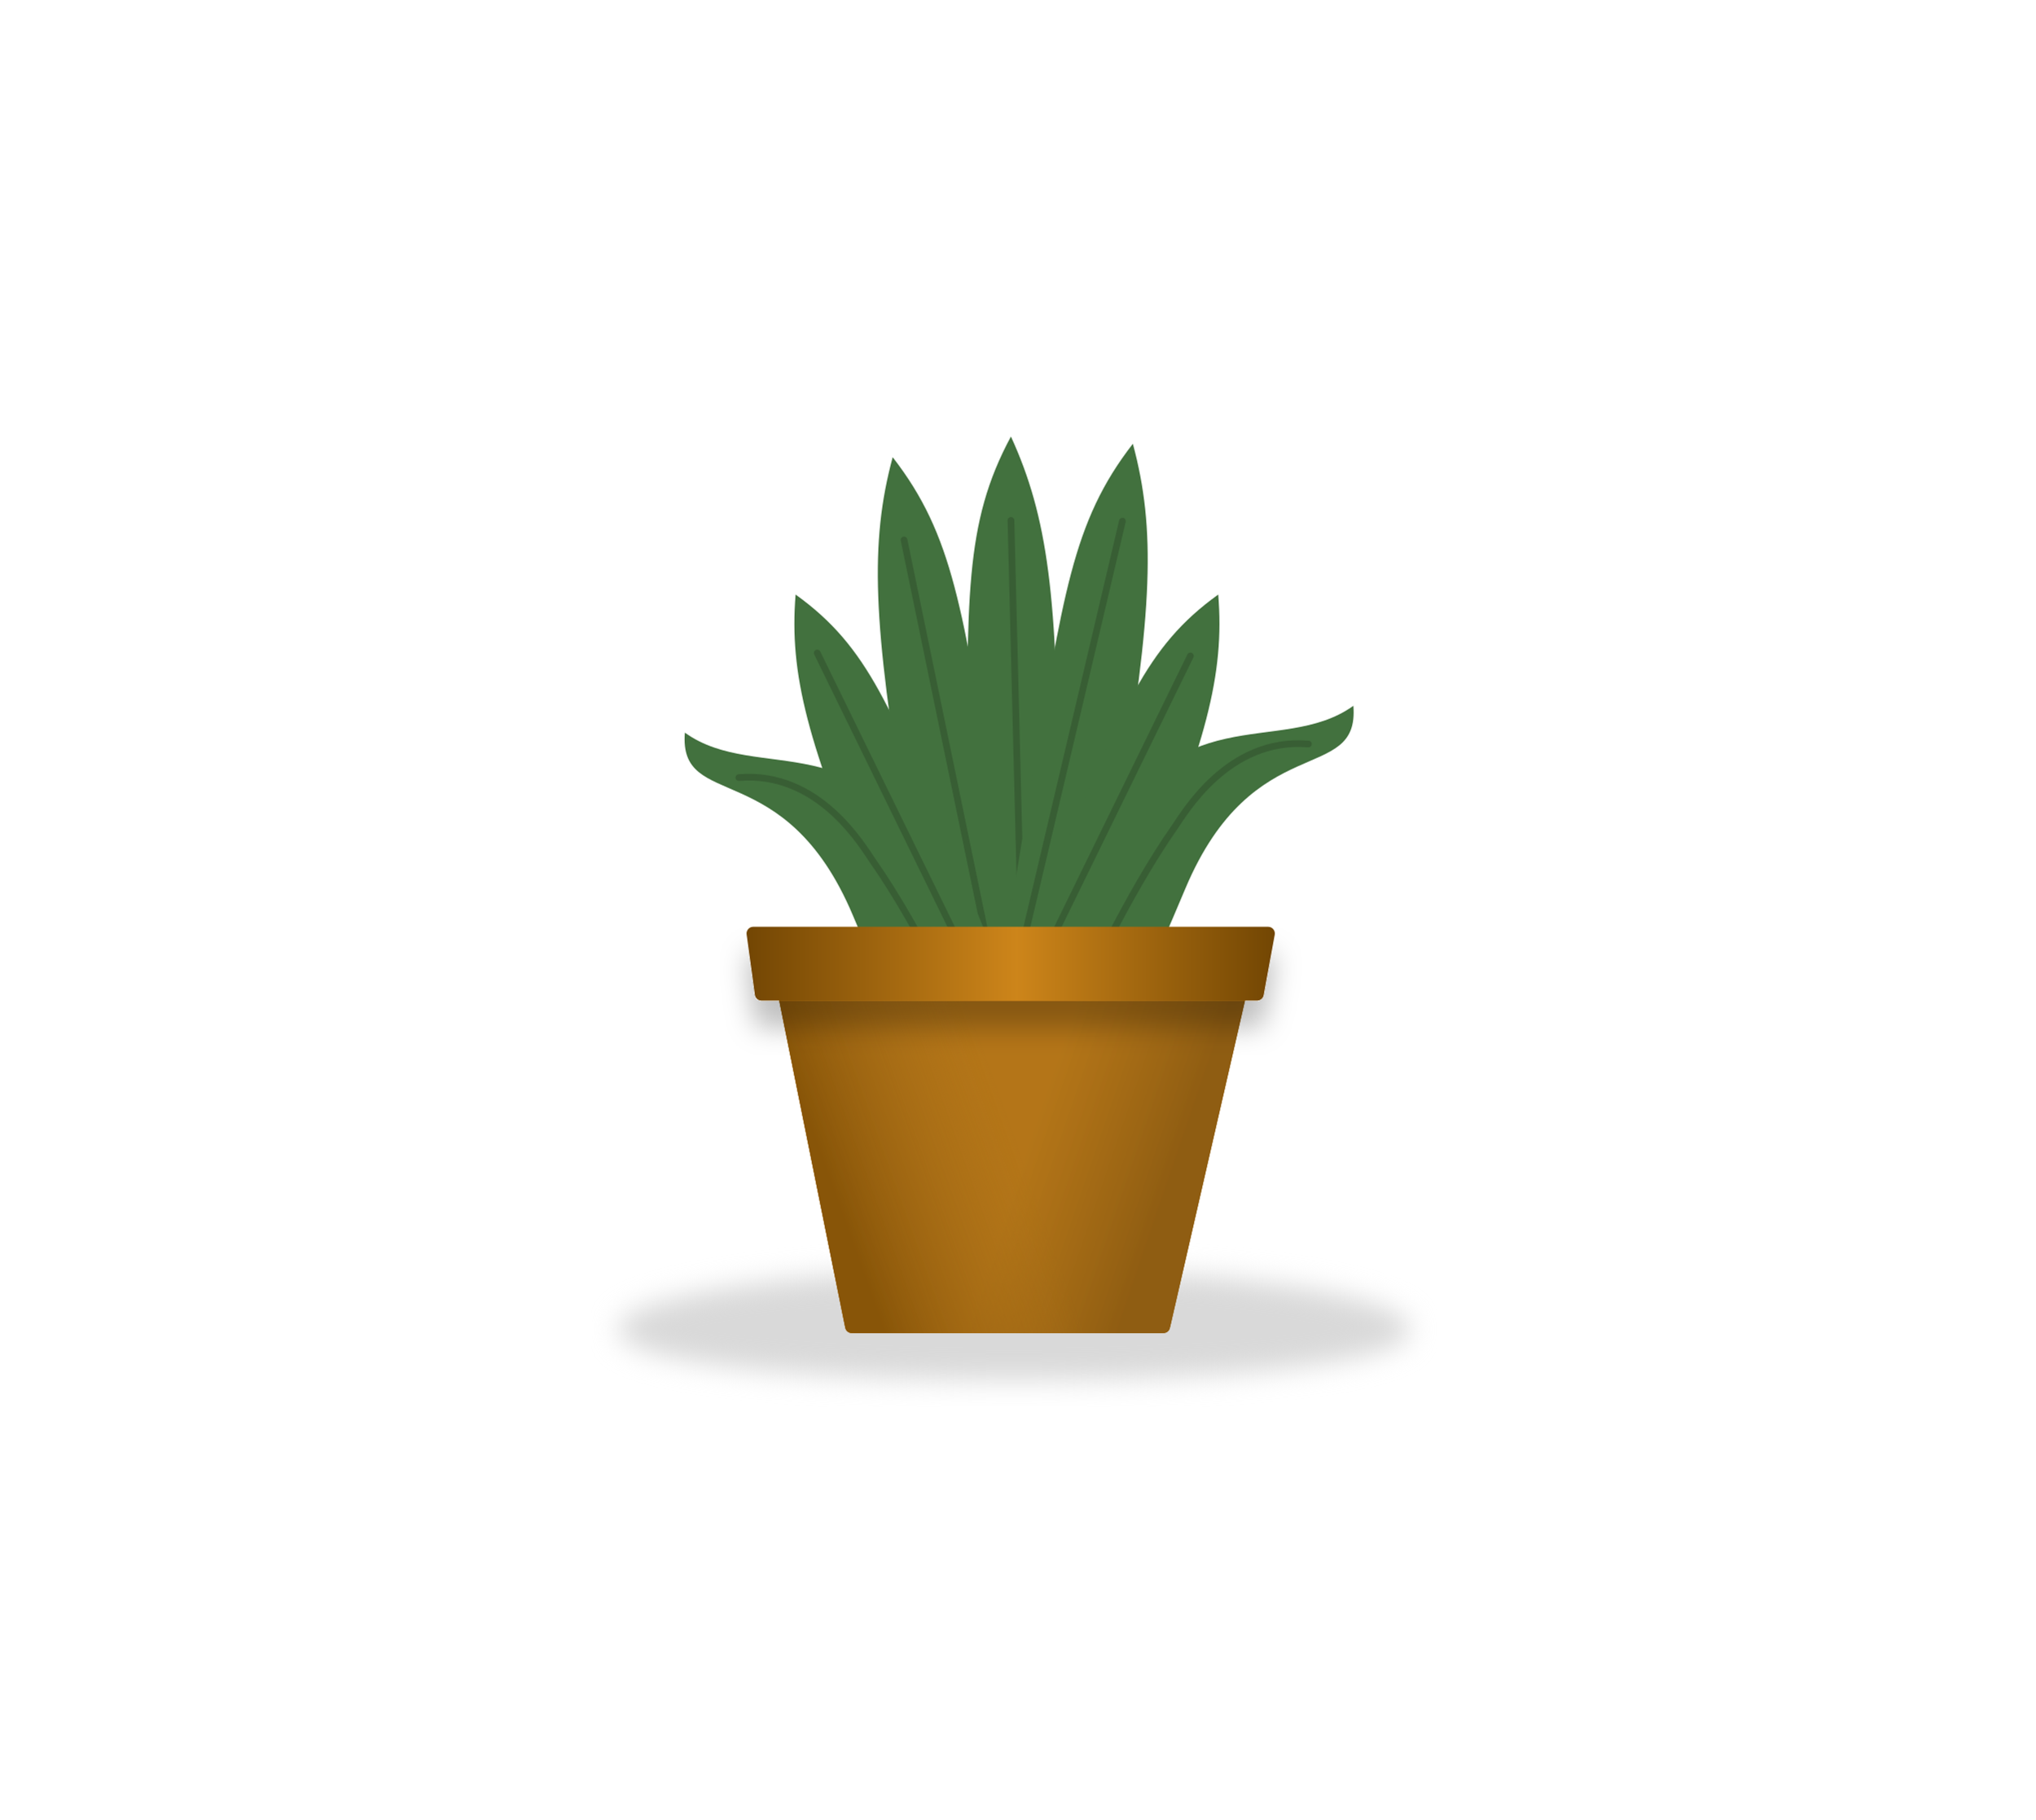
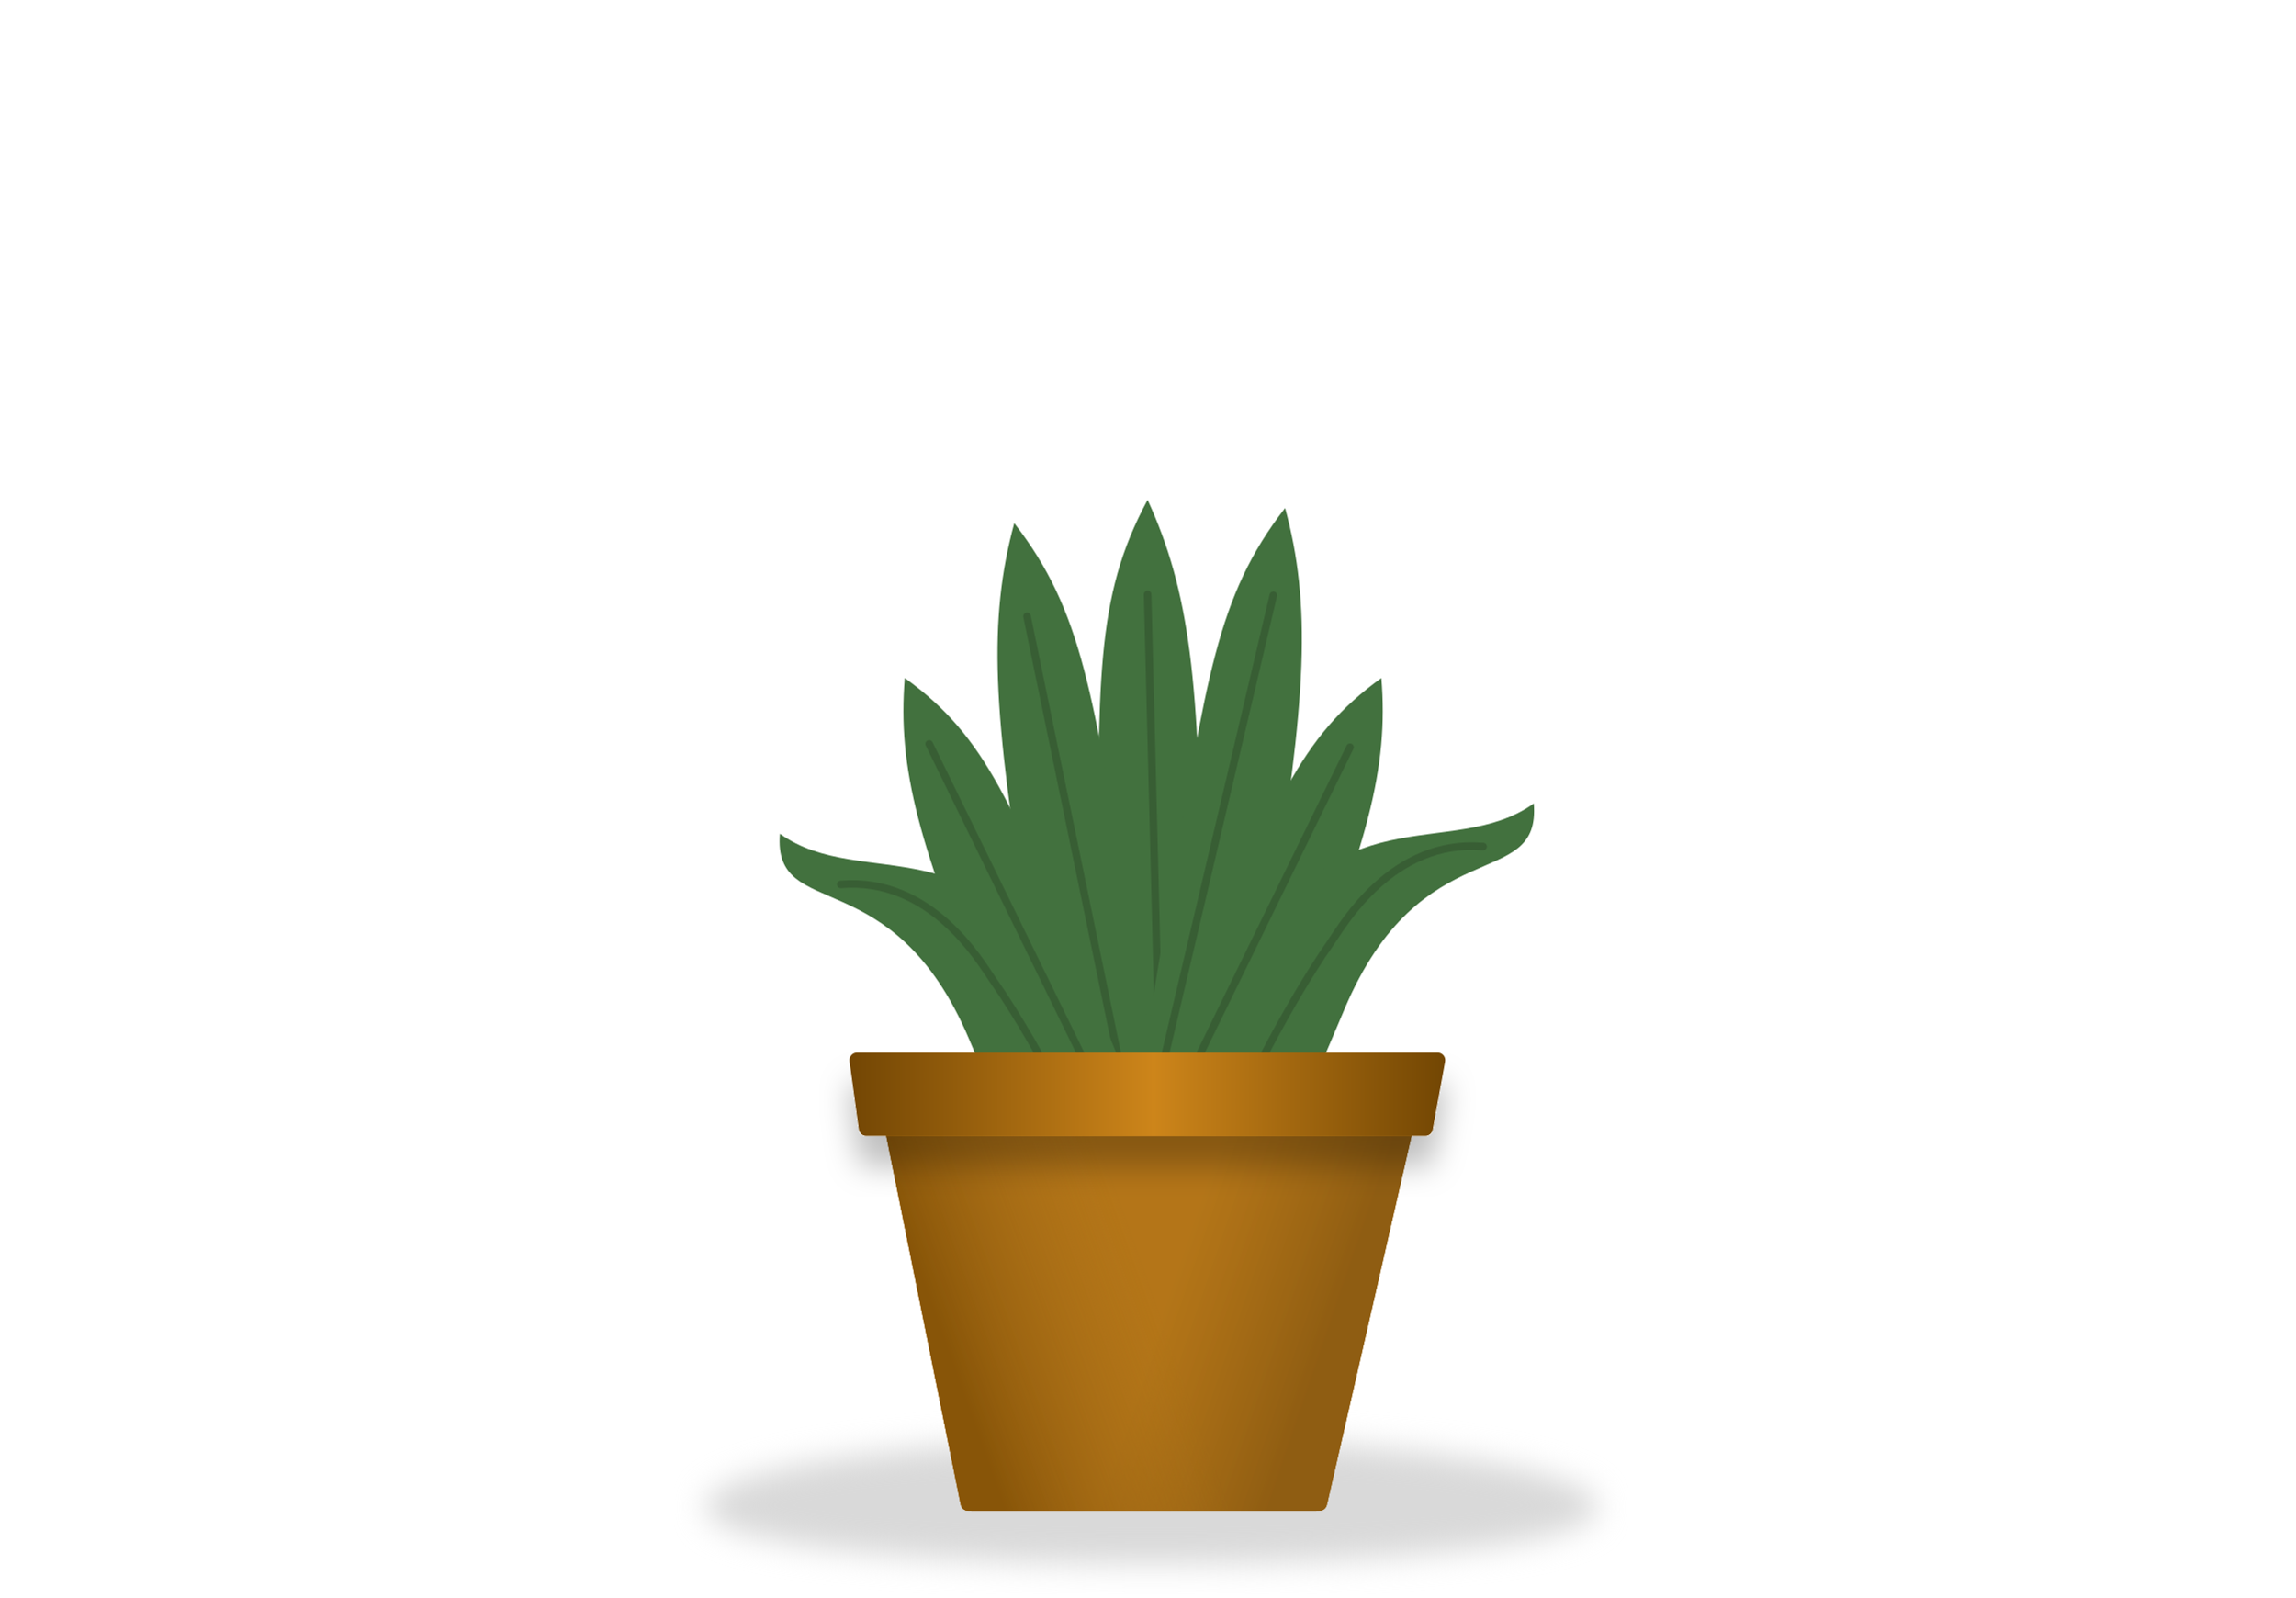
- <svg xmlns="http://www.w3.org/2000/svg" width="303" height="271" viewBox="0 0 303 271" fill="none">
-   <path d="M157.508 118.54C157.508 148.109 157.135 144.898 150.508 144.898C143.88 144.898 144.008 148.109 144.008 118.54C144.008 88.971 143.508 78 150.508 65C156.008 77 157.508 88.971 157.508 118.54Z" fill="#42713E" />
-   <line x1="150.512" y1="77.487" x2="152.104" y2="140.795" stroke="#385E34" stroke-linecap="round" />
-   <path d="M166.702 120.037C161.807 149.198 161.971 145.97 155.435 144.873C148.899 143.775 148.493 146.963 153.388 117.802C158.284 88.641 159.607 77.739 168.662 66.077C172.1 78.822 171.597 90.876 166.702 120.037Z" fill="#42713E" />
-   <line x1="167.108" y1="77.601" x2="152.601" y2="139.245" stroke="#385E34" stroke-linecap="round" />
-   <path d="M134.864 122.037C139.759 151.198 139.595 147.97 146.131 146.873C152.667 145.775 153.073 148.963 148.177 119.802C143.282 90.641 141.959 79.739 132.903 68.077C129.466 80.822 129.968 92.876 134.864 122.037Z" fill="#42713E" />
-   <line x1="134.591" y1="80.389" x2="147.389" y2="142.409" stroke="#385E34" stroke-linecap="round" />
-   <path d="M169.5 134.681C159.382 158.667 160.137 155.917 154.031 153.341C147.925 150.765 146.943 153.419 157.062 129.433C167.181 105.447 170.474 96.354 181.373 88.529C182.334 100.402 179.619 110.695 169.5 134.681Z" fill="#42713E" />
-   <path d="M176.493 132.275C166.375 156.261 167.13 153.511 161.024 150.935C154.918 148.359 153.936 151.013 164.055 127.027C174.174 103.041 190.594 112.918 201.493 105.094C202.454 116.966 186.612 108.289 176.493 132.275Z" fill="#42713E" />
-   <path d="M130.322 134.681C140.441 158.667 139.685 155.917 145.791 153.341C151.898 150.765 152.879 153.419 142.76 129.433C132.641 105.447 129.348 96.354 118.449 88.529C117.488 100.402 120.203 110.695 130.322 134.681Z" fill="#42713E" />
-   <path d="M126.964 136.275C137.082 160.261 136.327 157.511 142.433 154.935C148.539 152.359 149.521 155.013 139.402 131.027C129.283 107.041 112.863 116.918 101.964 109.094C101.003 120.966 116.845 112.289 126.964 136.275Z" fill="#42713E" />
-   <line x1="177.229" y1="97.669" x2="155.669" y2="141.77" stroke="#385E34" stroke-linecap="round" />
-   <line x1="0.5" y1="-0.5" x2="49.59" y2="-0.5" transform="matrix(-0.43921 -0.898384 -0.898384 0.43921 143 142)" stroke="#385E34" stroke-linecap="round" />
-   <path d="M110 115.784C122 114.784 128.478 126.109 130 128.284C137 138.284 143.718 153.012 143.718 153.012" stroke="#385E34" stroke-linecap="round" />
-   <path d="M194.803 110.784C182.803 109.784 176.325 121.109 174.803 123.284C167.803 133.284 161.084 148.012 161.084 148.012" stroke="#385E34" stroke-linecap="round" />
-   <g filter="url(#filter0_f_58_837)">
-     <path d="M210 198C210 202.971 183.585 205.5 151 205.5C118.415 205.5 92 202.971 92 198C92 193.029 118.415 189 151 189C183.585 189 210 193.029 210 198Z" fill="#D9D9D9" />
+ <svg xmlns="http://www.w3.org/2000/svg" width="303" height="211" viewBox="0 0 303 211" fill="none">
+   <path d="M158.508 119.54C158.508 149.109 158.135 145.898 151.508 145.898C144.88 145.898 145.008 149.109 145.008 119.54C145.008 89.971 144.508 79 151.508 66C157.008 78 158.508 89.971 158.508 119.54Z" fill="#42713E" />
+   <line x1="151.512" y1="78.487" x2="153.104" y2="141.795" stroke="#385E34" stroke-linecap="round" />
+   <path d="M167.702 121.037C162.807 150.198 162.971 146.97 156.435 145.873C149.899 144.775 149.493 147.963 154.388 118.802C159.284 89.641 160.607 78.739 169.662 67.077C173.1 79.822 172.597 91.876 167.702 121.037Z" fill="#42713E" />
+   <line x1="168.108" y1="78.601" x2="153.601" y2="140.245" stroke="#385E34" stroke-linecap="round" />
+   <path d="M135.864 123.037C140.759 152.198 140.595 148.97 147.131 147.873C153.667 146.775 154.073 149.963 149.177 120.802C144.282 91.641 142.959 80.739 133.903 69.077C130.466 81.822 130.968 93.876 135.864 123.037Z" fill="#42713E" />
+   <line x1="135.591" y1="81.389" x2="148.389" y2="143.409" stroke="#385E34" stroke-linecap="round" />
+   <path d="M170.5 135.681C160.381 159.667 161.137 156.917 155.031 154.341C148.924 151.765 147.943 154.419 158.062 130.433C168.181 106.447 171.474 97.354 182.373 89.529C183.334 101.402 180.619 111.695 170.5 135.681Z" fill="#42713E" />
+   <path d="M177.493 133.275C167.374 157.261 168.13 154.511 162.024 151.935C155.917 149.359 154.936 152.013 165.055 128.027C175.174 104.041 191.594 113.918 202.493 106.094C203.454 117.966 187.612 109.289 177.493 133.275Z" fill="#42713E" />
+   <path d="M131.322 135.681C141.441 159.667 140.685 156.917 146.791 154.341C152.898 151.765 153.879 154.419 143.76 130.433C133.641 106.447 130.348 97.354 119.449 89.529C118.488 101.402 121.203 111.695 131.322 135.681Z" fill="#42713E" />
+   <path d="M127.964 137.275C138.082 161.261 137.327 158.511 143.433 155.935C149.539 153.359 150.521 156.013 140.402 132.027C130.283 108.041 113.863 117.918 102.964 110.094C102.003 121.966 117.845 113.289 127.964 137.275Z" fill="#42713E" />
+   <line x1="178.229" y1="98.669" x2="156.669" y2="142.77" stroke="#385E34" stroke-linecap="round" />
+   <line x1="0.5" y1="-0.5" x2="49.59" y2="-0.5" transform="matrix(-0.43921 -0.898384 -0.898384 0.43921 144 143)" stroke="#385E34" stroke-linecap="round" />
+   <path d="M111 116.784C123 115.784 129.478 127.109 131 129.284C138 139.284 144.718 154.012 144.718 154.012" stroke="#385E34" stroke-linecap="round" />
+   <path d="M195.803 111.784C183.803 110.784 177.325 122.109 175.803 124.284C168.803 134.284 162.084 149.012 162.084 149.012" stroke="#385E34" stroke-linecap="round" />
+   <g filter="url(#filter0_f_209_117471)">
+     <path d="M211 199C211 203.971 184.585 206.5 152 206.5C119.415 206.5 93 203.971 93 199C93 194.029 119.415 190 152 190C184.585 190 211 194.029 211 199Z" fill="#D9D9D9" />
  </g>
-   <path d="M115.242 145.198C115.117 144.579 115.59 144 116.222 144H185.245C185.887 144 186.363 144.597 186.219 145.224L174.178 197.724C174.074 198.178 173.67 198.5 173.203 198.5H126.818C126.342 198.5 125.932 198.164 125.838 197.698L115.242 145.198Z" fill="#B4771A" />
-   <path d="M115.377 145.869C115.254 145.256 115.192 144.95 115.266 144.708C115.342 144.456 115.515 144.245 115.746 144.12C115.969 144 116.281 144 116.906 144H184.542C185.182 144 185.502 144 185.727 144.124C185.961 144.253 186.133 144.469 186.206 144.726C186.277 144.973 186.205 145.285 186.062 145.909L174.278 197.289C174.183 197.702 174.135 197.909 174.028 198.066C173.915 198.23 173.756 198.357 173.571 198.43C173.394 198.5 173.182 198.5 172.757 198.5H127.277C126.841 198.5 126.624 198.5 126.444 198.427C126.256 198.351 126.095 198.22 125.984 198.051C125.877 197.888 125.834 197.675 125.747 197.249L115.377 145.869Z" fill="url(#paint0_linear_58_837)" />
-   <path d="M115.377 145.869C115.254 145.256 115.192 144.95 115.266 144.708C115.342 144.456 115.515 144.245 115.746 144.12C115.969 144 116.281 144 116.906 144H184.542C185.182 144 185.502 144 185.727 144.124C185.961 144.253 186.133 144.469 186.206 144.726C186.277 144.973 186.205 145.285 186.062 145.909L174.278 197.289C174.183 197.702 174.135 197.909 174.028 198.066C173.915 198.23 173.756 198.357 173.571 198.43C173.394 198.5 173.182 198.5 172.757 198.5H127.277C126.841 198.5 126.624 198.5 126.444 198.427C126.256 198.351 126.095 198.22 125.984 198.051C125.877 197.888 125.834 197.675 125.747 197.249L115.377 145.869Z" fill="url(#paint1_linear_58_837)" />
-   <g filter="url(#filter1_d_58_837)">
-     <path d="M111.155 139.135C111.073 138.535 111.54 138 112.146 138H188.802C189.426 138 189.897 138.565 189.786 139.179L188.149 148.179C188.063 148.654 187.649 149 187.165 149H113.373C112.873 149 112.45 148.631 112.382 148.135L111.155 139.135Z" fill="url(#paint2_linear_58_837)" />
+   <path d="M116.242 146.198C116.117 145.579 116.59 145 117.222 145H186.245C186.887 145 187.363 145.597 187.219 146.224L175.178 198.724C175.074 199.178 174.67 199.5 174.203 199.5H127.818C127.342 199.5 126.932 199.164 126.838 198.698L116.242 146.198Z" fill="#B4771A" />
+   <path d="M116.377 146.869C116.254 146.256 116.192 145.95 116.266 145.708C116.342 145.456 116.515 145.245 116.746 145.12C116.969 145 117.281 145 117.906 145H185.542C186.182 145 186.502 145 186.727 145.124C186.961 145.253 187.133 145.469 187.206 145.726C187.277 145.973 187.205 146.285 187.062 146.909L175.278 198.289C175.183 198.702 175.135 198.909 175.028 199.066C174.915 199.23 174.756 199.357 174.571 199.43C174.394 199.5 174.182 199.5 173.757 199.5H128.277C127.841 199.5 127.624 199.5 127.444 199.427C127.256 199.351 127.095 199.22 126.984 199.051C126.877 198.888 126.834 198.675 126.747 198.249L116.377 146.869Z" fill="url(#paint0_linear_209_117471)" />
+   <path d="M116.377 146.869C116.254 146.256 116.192 145.95 116.266 145.708C116.342 145.456 116.515 145.245 116.746 145.12C116.969 145 117.281 145 117.906 145H185.542C186.182 145 186.502 145 186.727 145.124C186.961 145.253 187.133 145.469 187.206 145.726C187.277 145.973 187.205 146.285 187.062 146.909L175.278 198.289C175.183 198.702 175.135 198.909 175.028 199.066C174.915 199.23 174.756 199.357 174.571 199.43C174.394 199.5 174.182 199.5 173.757 199.5H128.277C127.841 199.5 127.624 199.5 127.444 199.427C127.256 199.351 127.095 199.22 126.984 199.051C126.877 198.888 126.834 198.675 126.747 198.249L116.377 146.869Z" fill="url(#paint1_linear_209_117471)" />
+   <g filter="url(#filter1_d_209_117471)">
+     <path d="M112.155 140.135C112.073 139.535 112.54 139 113.146 139H189.802C190.426 139 190.897 139.565 190.786 140.179L189.149 149.179C189.063 149.654 188.649 150 188.165 150H114.373C113.873 150 113.45 149.631 113.382 149.135L112.155 140.135Z" fill="url(#paint2_linear_209_117471)" />
  </g>
  <defs>
-     <filter id="filter0_f_58_837" x="88" y="185" width="126" height="24.5" filterUnits="userSpaceOnUse" color-interpolation-filters="sRGB">
+     <filter id="filter0_f_209_117471" x="89" y="186" width="126" height="24.5" filterUnits="userSpaceOnUse" color-interpolation-filters="sRGB">
      <feFlood flood-opacity="0" result="BackgroundImageFix" />
      <feBlend mode="normal" in="SourceGraphic" in2="BackgroundImageFix" result="shape" />
-       <feGaussianBlur stdDeviation="2" result="effect1_foregroundBlur_58_837" />
+       <feGaussianBlur stdDeviation="2" result="effect1_foregroundBlur_209_117471" />
    </filter>
-     <filter id="filter1_d_58_837" x="107.145" y="138" width="86.657" height="19" filterUnits="userSpaceOnUse" color-interpolation-filters="sRGB">
+     <filter id="filter1_d_209_117471" x="108.145" y="139" width="86.657" height="19" filterUnits="userSpaceOnUse" color-interpolation-filters="sRGB">
      <feFlood flood-opacity="0" result="BackgroundImageFix" />
      <feColorMatrix in="SourceAlpha" type="matrix" values="0 0 0 0 0 0 0 0 0 0 0 0 0 0 0 0 0 0 127 0" result="hardAlpha" />
      <feOffset dy="4" />
      <feGaussianBlur stdDeviation="2" />
      <feComposite in2="hardAlpha" operator="out" />
      <feColorMatrix type="matrix" values="0 0 0 0 0 0 0 0 0 0 0 0 0 0 0 0 0 0 0.25 0" />
-       <feBlend mode="normal" in2="BackgroundImageFix" result="effect1_dropShadow_58_837" />
-       <feBlend mode="normal" in="SourceGraphic" in2="effect1_dropShadow_58_837" result="shape" />
+       <feBlend mode="normal" in2="BackgroundImageFix" result="effect1_dropShadow_209_117471" />
+       <feBlend mode="normal" in="SourceGraphic" in2="effect1_dropShadow_209_117471" result="shape" />
    </filter>
-     <linearGradient id="paint0_linear_58_837" x1="151" y1="176" x2="173" y2="183.5" gradientUnits="userSpaceOnUse">
+     <linearGradient id="paint0_linear_209_117471" x1="152" y1="177" x2="174" y2="184.5" gradientUnits="userSpaceOnUse">
      <stop stop-color="#A8690A" stop-opacity="0.81" />
      <stop offset="0.94" stop-color="#6D4303" />
    </linearGradient>
-     <linearGradient id="paint1_linear_58_837" x1="153.5" y1="176" x2="127" y2="185.5" gradientUnits="userSpaceOnUse">
+     <linearGradient id="paint1_linear_209_117471" x1="154.5" y1="177" x2="128" y2="186.5" gradientUnits="userSpaceOnUse">
      <stop stop-color="#C28427" stop-opacity="0.4" />
      <stop offset="1" stop-color="#885508" />
    </linearGradient>
-     <linearGradient id="paint2_linear_58_837" x1="111" y1="138" x2="190" y2="138" gradientUnits="userSpaceOnUse">
+     <linearGradient id="paint2_linear_209_117471" x1="112" y1="139" x2="191" y2="139" gradientUnits="userSpaceOnUse">
      <stop offset="0.009" stop-color="#744704" />
      <stop offset="0.511" stop-color="#CD851A" />
      <stop offset="1" stop-color="#724603" />
    </linearGradient>
  </defs>
</svg>
